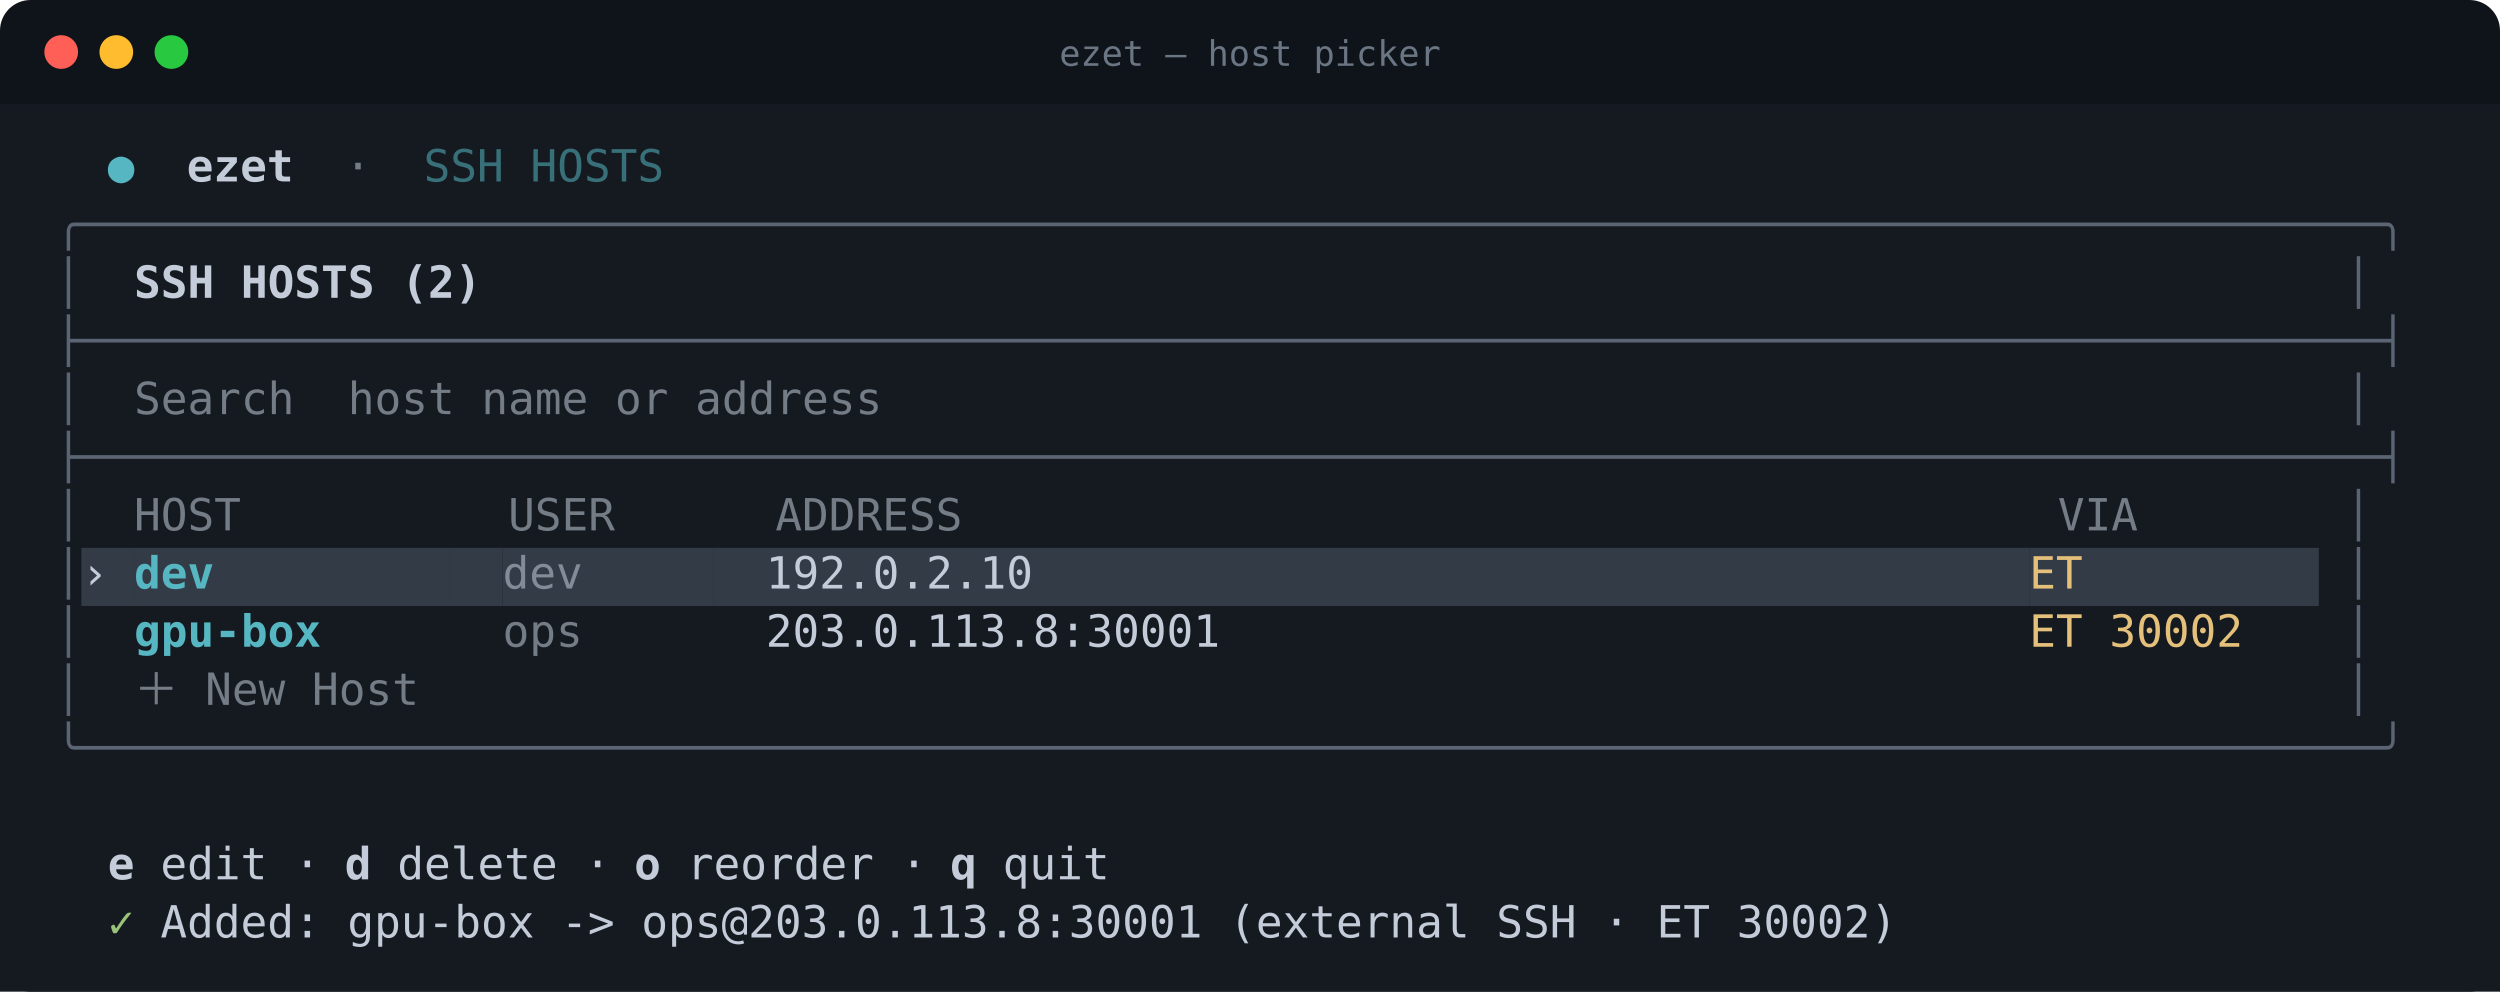
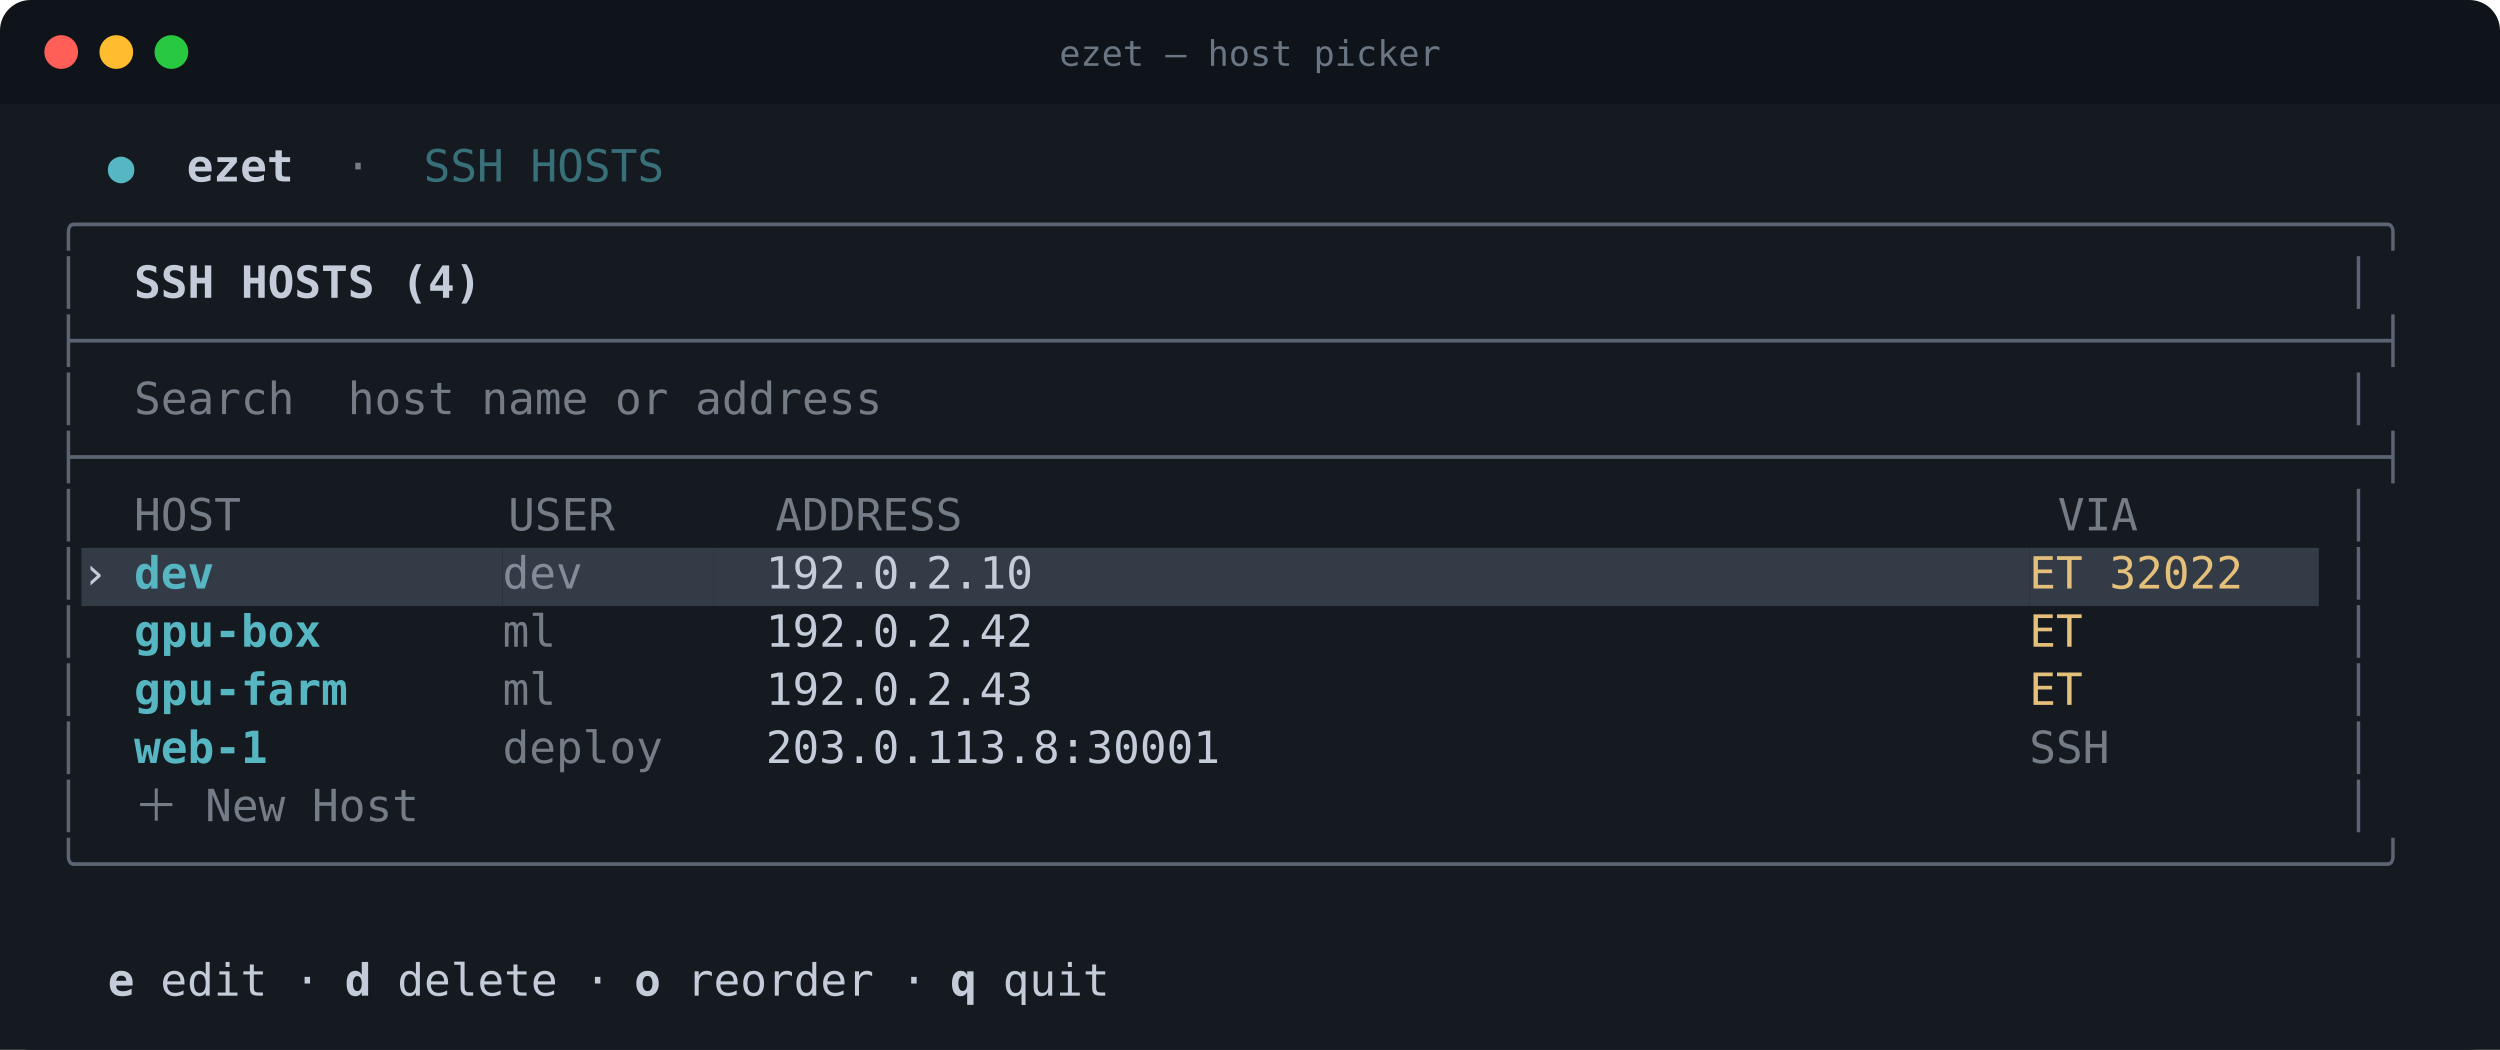
- <svg xmlns="http://www.w3.org/2000/svg" width="816.8" height="324.0" viewBox="0 0 816.8 324.0" font-family="ui-monospace,SFMono-Regular,Menlo,Consolas,monospace" xml:space="preserve">
-   <rect width="816.8" height="324.0" rx="10" fill="#0f141a" />
-   <rect y="34.0" width="816.8" height="290.0" fill="#151a21" />
+ <svg xmlns="http://www.w3.org/2000/svg" width="816.8" height="343.0" viewBox="0 0 816.8 343.0" font-family="ui-monospace,SFMono-Regular,Menlo,Consolas,monospace" xml:space="preserve">
+   <rect width="816.8" height="343.0" rx="10" fill="#0f141a" />
+   <rect y="34.0" width="816.8" height="309.0" fill="#151a21" />
  <circle cx="20" cy="17" r="5.5" fill="#ff5f57" />
  <circle cx="38" cy="17" r="5.5" fill="#febc2e" />
  <circle cx="56" cy="17" r="5.5" fill="#28c840" />
  <text x="408.4" y="21.5" fill="#6b7684" font-size="11.5" text-anchor="middle">ezet — host picker</text>
  <rect x="26.6" y="179.0" width="17.2" height="19.0" fill="#333b47" />
  <rect x="43.8" y="179.0" width="103.2" height="19.0" fill="#333b47" />
  <rect x="147.0" y="179.0" width="17.2" height="19.0" fill="#333b47" />
  <rect x="164.2" y="179.0" width="68.8" height="19.0" fill="#333b47" />
  <rect x="233.0" y="179.0" width="430.0" height="19.0" fill="#333b47" />
  <rect x="663.0" y="179.0" width="94.6" height="19.0" fill="#333b47" />
  <text x="35.2" y="59.3" fill="#56b6c2" font-size="14.5" xml:space="preserve">●</text>
  <text x="61 69.6 78.2 86.8" y="59.3" fill="#c3ccd8" font-size="14.5" xml:space="preserve" font-weight="600">ezet</text>
  <text x="112.6" y="59.3" fill="#c3ccd8" font-size="14.5" xml:space="preserve" opacity="0.55">·</text>
  <text x="138.4 147 155.6 164.2 172.8 181.4 190 198.6 207.2" y="59.3" fill="#56b6c2" font-size="14.5" xml:space="preserve" opacity="0.55">SSH HOSTS</text>
  <text x="18 26.6 35.2 43.8 52.4 61 69.6 78.2 86.8 95.4 104 112.6 121.2 129.8 138.4 147 155.6 164.2 172.8 181.4 190 198.6 207.2 215.8 224.4 233 241.6 250.2 258.8 267.4 276 284.6 293.2 301.8 310.4 319 327.6 336.2 344.8 353.4 362 370.6 379.2 387.8 396.4 405 413.6 422.2 430.8 439.4 448 456.6 465.2 473.8 482.4 491 499.6 508.2 516.8 525.4 534 542.6 551.2 559.8 568.4 577 585.6 594.2 602.8 611.4 620 628.6 637.2 645.8 654.4 663 671.6 680.2 688.8 697.4 706 714.6 723.2 731.8 740.4 749 757.6 766.2" y="78.3" fill="#5a6472" font-size="14.5" xml:space="preserve">╭──────────────────────────────────────────────────────────────────────────────────────╮</text>
  <text x="18" y="97.3" fill="#5a6472" font-size="14.5" xml:space="preserve">│</text>
-   <text x="43.8 52.4 61 69.6 78.2 86.8 95.4 104 112.6 121.2 129.8 138.4 147" y="97.3" fill="#c3ccd8" font-size="14.5" xml:space="preserve" font-weight="600">SSH HOSTS (2)</text>
+   <text x="43.8 52.4 61 69.6 78.2 86.8 95.4 104 112.6 121.2 129.8 138.4 147" y="97.3" fill="#c3ccd8" font-size="14.5" xml:space="preserve" font-weight="600">SSH HOSTS (4)</text>
  <text x="766.2" y="97.3" fill="#5a6472" font-size="14.5" xml:space="preserve">│</text>
  <text x="18 26.6 35.2 43.8 52.4 61 69.6 78.2 86.8 95.4 104 112.6 121.2 129.8 138.4 147 155.6 164.2 172.8 181.4 190 198.6 207.2 215.8 224.4 233 241.6 250.2 258.8 267.4 276 284.6 293.2 301.8 310.4 319 327.6 336.2 344.8 353.4 362 370.6 379.2 387.8 396.4 405 413.6 422.2 430.8 439.4 448 456.6 465.2 473.8 482.4 491 499.6 508.2 516.8 525.4 534 542.6 551.2 559.8 568.4 577 585.6 594.2 602.8 611.4 620 628.6 637.2 645.8 654.4 663 671.6 680.2 688.8 697.4 706 714.6 723.2 731.8 740.4 749 757.6 766.2" y="116.3" fill="#5a6472" font-size="14.5" xml:space="preserve">├──────────────────────────────────────────────────────────────────────────────────────┤</text>
  <text x="18" y="135.3" fill="#5a6472" font-size="14.5" xml:space="preserve">│</text>
  <text x="43.8 52.4 61 69.6 78.2 86.8 95.4 104 112.6 121.2 129.8 138.4 147 155.6 164.2 172.8 181.4 190 198.6 207.2 215.8 224.4 233 241.6 250.2 258.8 267.4 276" y="135.3" fill="#c3ccd8" font-size="14.5" xml:space="preserve" opacity="0.55">Search  host name or address</text>
  <text x="766.2" y="135.3" fill="#5a6472" font-size="14.5" xml:space="preserve">│</text>
  <text x="18 26.6 35.2 43.8 52.4 61 69.6 78.2 86.8 95.4 104 112.6 121.2 129.8 138.4 147 155.6 164.2 172.8 181.4 190 198.6 207.2 215.8 224.4 233 241.6 250.2 258.8 267.4 276 284.6 293.2 301.8 310.4 319 327.6 336.2 344.8 353.4 362 370.6 379.2 387.8 396.4 405 413.6 422.2 430.8 439.4 448 456.6 465.2 473.8 482.4 491 499.6 508.2 516.8 525.4 534 542.6 551.2 559.8 568.4 577 585.6 594.2 602.8 611.4 620 628.6 637.2 645.8 654.4 663 671.6 680.2 688.8 697.4 706 714.6 723.2 731.8 740.4 749 757.6 766.2" y="154.3" fill="#5a6472" font-size="14.5" xml:space="preserve">├──────────────────────────────────────────────────────────────────────────────────────┤</text>
  <text x="18" y="173.3" fill="#5a6472" font-size="14.5" xml:space="preserve">│</text>
  <text x="43.8 52.4 61 69.6 78.2 86.8 95.4 104 112.6 121.2 129.8 138.4 147 155.6 164.2 172.8 181.4 190 198.6 207.2 215.8 224.4 233 241.6 250.2 258.8 267.4 276 284.6 293.2 301.8 310.4 319 327.6 336.2 344.8 353.4 362 370.6 379.2 387.8 396.4 405 413.6 422.2 430.8 439.4 448 456.6 465.2 473.8 482.4 491 499.6 508.2 516.8 525.4 534 542.6 551.2 559.8 568.4 577 585.6 594.2 602.8 611.4 620 628.6 637.2 645.8 654.4 663 671.6 680.2" y="173.3" fill="#c3ccd8" font-size="14.5" xml:space="preserve" opacity="0.55">HOST          USER      ADDRESS                                         VIA</text>
  <text x="766.2" y="173.3" fill="#5a6472" font-size="14.5" xml:space="preserve">│</text>
  <text x="18" y="192.3" fill="#5a6472" font-size="14.5" xml:space="preserve">│</text>
  <text x="26.6" y="192.3" fill="#c3ccd8" font-size="14.5" xml:space="preserve">›</text>
  <text x="43.8 52.4 61" y="192.3" fill="#56b6c2" font-size="14.5" xml:space="preserve" font-weight="600">dev</text>
  <text x="164.2 172.8 181.4" y="192.3" fill="#c3ccd8" font-size="14.5" xml:space="preserve" opacity="0.55">dev</text>
  <text x="250.2 258.8 267.4 276 284.6 293.2 301.8 310.4 319 327.6" y="192.3" fill="#c3ccd8" font-size="14.5" xml:space="preserve">192.0.2.10</text>
-   <text x="663 671.6" y="192.3" fill="#e5c07b" font-size="14.5" xml:space="preserve">ET</text>
+   <text x="663 671.6 680.2 688.8 697.4 706 714.6 723.2" y="192.3" fill="#e5c07b" font-size="14.5" xml:space="preserve">ET 32022</text>
  <text x="766.2" y="192.3" fill="#5a6472" font-size="14.5" xml:space="preserve">│</text>
  <text x="18" y="211.3" fill="#5a6472" font-size="14.5" xml:space="preserve">│</text>
  <text x="43.8 52.4 61 69.6 78.2 86.8 95.4" y="211.3" fill="#56b6c2" font-size="14.5" xml:space="preserve" font-weight="600">gpu-box</text>
-   <text x="164.2 172.8 181.4" y="211.3" fill="#c3ccd8" font-size="14.5" xml:space="preserve" opacity="0.55">ops</text>
-   <text x="250.2 258.8 267.4 276 284.6 293.2 301.8 310.4 319 327.6 336.2 344.8 353.4 362 370.6 379.2 387.8" y="211.3" fill="#c3ccd8" font-size="14.5" xml:space="preserve">203.0.113.8:30001</text>
-   <text x="663 671.6 680.2 688.8 697.4 706 714.6 723.2" y="211.3" fill="#e5c07b" font-size="14.5" xml:space="preserve">ET 30002</text>
+   <text x="164.2 172.8" y="211.3" fill="#c3ccd8" font-size="14.5" xml:space="preserve" opacity="0.55">ml</text>
+   <text x="250.2 258.8 267.4 276 284.6 293.2 301.8 310.4 319 327.6" y="211.3" fill="#c3ccd8" font-size="14.5" xml:space="preserve">192.0.2.42</text>
+   <text x="663 671.6" y="211.3" fill="#e5c07b" font-size="14.5" xml:space="preserve">ET</text>
  <text x="766.2" y="211.3" fill="#5a6472" font-size="14.5" xml:space="preserve">│</text>
  <text x="18" y="230.3" fill="#5a6472" font-size="14.5" xml:space="preserve">│</text>
-   <text x="43.8 61 69.6 78.2 86.8 95.4 104 112.6 121.2 129.8" y="230.3" fill="#c3ccd8" font-size="14.5" xml:space="preserve" opacity="0.55">＋ New Host</text>
+   <text x="43.8 52.4 61 69.6 78.2 86.8 95.4 104" y="230.3" fill="#56b6c2" font-size="14.5" xml:space="preserve" font-weight="600">gpu-farm</text>
+   <text x="164.2 172.8" y="230.3" fill="#c3ccd8" font-size="14.5" xml:space="preserve" opacity="0.55">ml</text>
+   <text x="250.2 258.8 267.4 276 284.6 293.2 301.8 310.4 319 327.6" y="230.3" fill="#c3ccd8" font-size="14.5" xml:space="preserve">192.0.2.43</text>
+   <text x="663 671.6" y="230.3" fill="#e5c07b" font-size="14.5" xml:space="preserve">ET</text>
  <text x="766.2" y="230.3" fill="#5a6472" font-size="14.5" xml:space="preserve">│</text>
-   <text x="18 26.6 35.2 43.8 52.4 61 69.6 78.2 86.8 95.4 104 112.6 121.2 129.8 138.4 147 155.6 164.2 172.8 181.4 190 198.6 207.2 215.8 224.4 233 241.6 250.2 258.8 267.4 276 284.6 293.2 301.8 310.4 319 327.6 336.2 344.8 353.4 362 370.6 379.2 387.8 396.4 405 413.6 422.2 430.8 439.4 448 456.6 465.2 473.8 482.4 491 499.6 508.2 516.8 525.4 534 542.6 551.2 559.8 568.4 577 585.6 594.2 602.8 611.4 620 628.6 637.2 645.8 654.4 663 671.6 680.2 688.8 697.4 706 714.6 723.2 731.8 740.4 749 757.6 766.2" y="249.3" fill="#5a6472" font-size="14.5" xml:space="preserve">╰──────────────────────────────────────────────────────────────────────────────────────╯</text>
-   <text x="35.2" y="287.3" fill="#c3ccd8" font-size="14.5" xml:space="preserve" font-weight="600">e</text>
-   <text x="52.4 61 69.6 78.2 86.8 95.4" y="287.3" fill="#c3ccd8" font-size="14.5" xml:space="preserve">edit ·</text>
-   <text x="112.6" y="287.3" fill="#c3ccd8" font-size="14.5" xml:space="preserve" font-weight="600">d</text>
-   <text x="129.8 138.4 147 155.6 164.2 172.8 181.4 190" y="287.3" fill="#c3ccd8" font-size="14.5" xml:space="preserve">delete ·</text>
-   <text x="207.2" y="287.3" fill="#c3ccd8" font-size="14.5" xml:space="preserve" font-weight="600">o</text>
-   <text x="224.4 233 241.6 250.2 258.8 267.4 276 284.6 293.2" y="287.3" fill="#c3ccd8" font-size="14.5" xml:space="preserve">reorder ·</text>
-   <text x="310.4" y="287.3" fill="#c3ccd8" font-size="14.5" xml:space="preserve" font-weight="600">q</text>
-   <text x="327.6 336.2 344.8 353.4" y="287.3" fill="#c3ccd8" font-size="14.5" xml:space="preserve">quit</text>
-   <text x="35.2" y="306.3" fill="#98c379" font-size="14.5" xml:space="preserve">✓</text>
-   <text x="52.4 61 69.6 78.2 86.8 95.4 104 112.6 121.2 129.8 138.4 147 155.6 164.2 172.8 181.4 190 198.6 207.2 215.8 224.4 233 241.6 250.2 258.8 267.4 276 284.6 293.2 301.8 310.4 319 327.6 336.2 344.8 353.4 362 370.6 379.2 387.8 396.4 405 413.6 422.2 430.8 439.4 448 456.6 465.2 473.8 482.4 491 499.6 508.2 516.8 525.4 534 542.6 551.2 559.8 568.4 577 585.6 594.2 602.8" y="306.3" fill="#c3ccd8" font-size="14.5" xml:space="preserve">Added: gpu-box -&gt; ops@203.0.113.8:30001 (external SSH · ET 30002)</text>
+   <text x="18" y="249.3" fill="#5a6472" font-size="14.5" xml:space="preserve">│</text>
+   <text x="43.8 52.4 61 69.6 78.2" y="249.3" fill="#56b6c2" font-size="14.5" xml:space="preserve" font-weight="600">web-1</text>
+   <text x="164.2 172.8 181.4 190 198.6 207.2" y="249.3" fill="#c3ccd8" font-size="14.5" xml:space="preserve" opacity="0.55">deploy</text>
+   <text x="250.2 258.8 267.4 276 284.6 293.2 301.8 310.4 319 327.6 336.2 344.8 353.4 362 370.6 379.2 387.8" y="249.3" fill="#c3ccd8" font-size="14.5" xml:space="preserve">203.0.113.8:30001</text>
+   <text x="663 671.6 680.2" y="249.3" fill="#c3ccd8" font-size="14.5" xml:space="preserve" opacity="0.55">SSH</text>
+   <text x="766.2" y="249.3" fill="#5a6472" font-size="14.5" xml:space="preserve">│</text>
+   <text x="18" y="268.3" fill="#5a6472" font-size="14.5" xml:space="preserve">│</text>
+   <text x="43.8 61 69.6 78.2 86.8 95.4 104 112.6 121.2 129.8" y="268.3" fill="#c3ccd8" font-size="14.5" xml:space="preserve" opacity="0.55">＋ New Host</text>
+   <text x="766.2" y="268.3" fill="#5a6472" font-size="14.5" xml:space="preserve">│</text>
+   <text x="18 26.6 35.2 43.8 52.4 61 69.6 78.2 86.8 95.4 104 112.6 121.2 129.8 138.4 147 155.6 164.2 172.8 181.4 190 198.6 207.2 215.8 224.4 233 241.6 250.2 258.8 267.4 276 284.6 293.2 301.8 310.4 319 327.6 336.2 344.8 353.4 362 370.6 379.2 387.8 396.4 405 413.6 422.2 430.8 439.4 448 456.6 465.2 473.8 482.4 491 499.6 508.2 516.8 525.4 534 542.6 551.2 559.8 568.4 577 585.6 594.2 602.8 611.4 620 628.6 637.2 645.8 654.4 663 671.6 680.2 688.8 697.4 706 714.6 723.2 731.8 740.4 749 757.6 766.2" y="287.3" fill="#5a6472" font-size="14.5" xml:space="preserve">╰──────────────────────────────────────────────────────────────────────────────────────╯</text>
+   <text x="35.2" y="325.3" fill="#c3ccd8" font-size="14.5" xml:space="preserve" font-weight="600">e</text>
+   <text x="52.4 61 69.6 78.2 86.8 95.4" y="325.3" fill="#c3ccd8" font-size="14.5" xml:space="preserve">edit ·</text>
+   <text x="112.6" y="325.3" fill="#c3ccd8" font-size="14.5" xml:space="preserve" font-weight="600">d</text>
+   <text x="129.8 138.4 147 155.6 164.2 172.8 181.4 190" y="325.3" fill="#c3ccd8" font-size="14.5" xml:space="preserve">delete ·</text>
+   <text x="207.2" y="325.3" fill="#c3ccd8" font-size="14.5" xml:space="preserve" font-weight="600">o</text>
+   <text x="224.4 233 241.6 250.2 258.8 267.4 276 284.6 293.2" y="325.3" fill="#c3ccd8" font-size="14.5" xml:space="preserve">reorder ·</text>
+   <text x="310.4" y="325.3" fill="#c3ccd8" font-size="14.5" xml:space="preserve" font-weight="600">q</text>
+   <text x="327.6 336.2 344.8 353.4" y="325.3" fill="#c3ccd8" font-size="14.5" xml:space="preserve">quit</text>
</svg>
